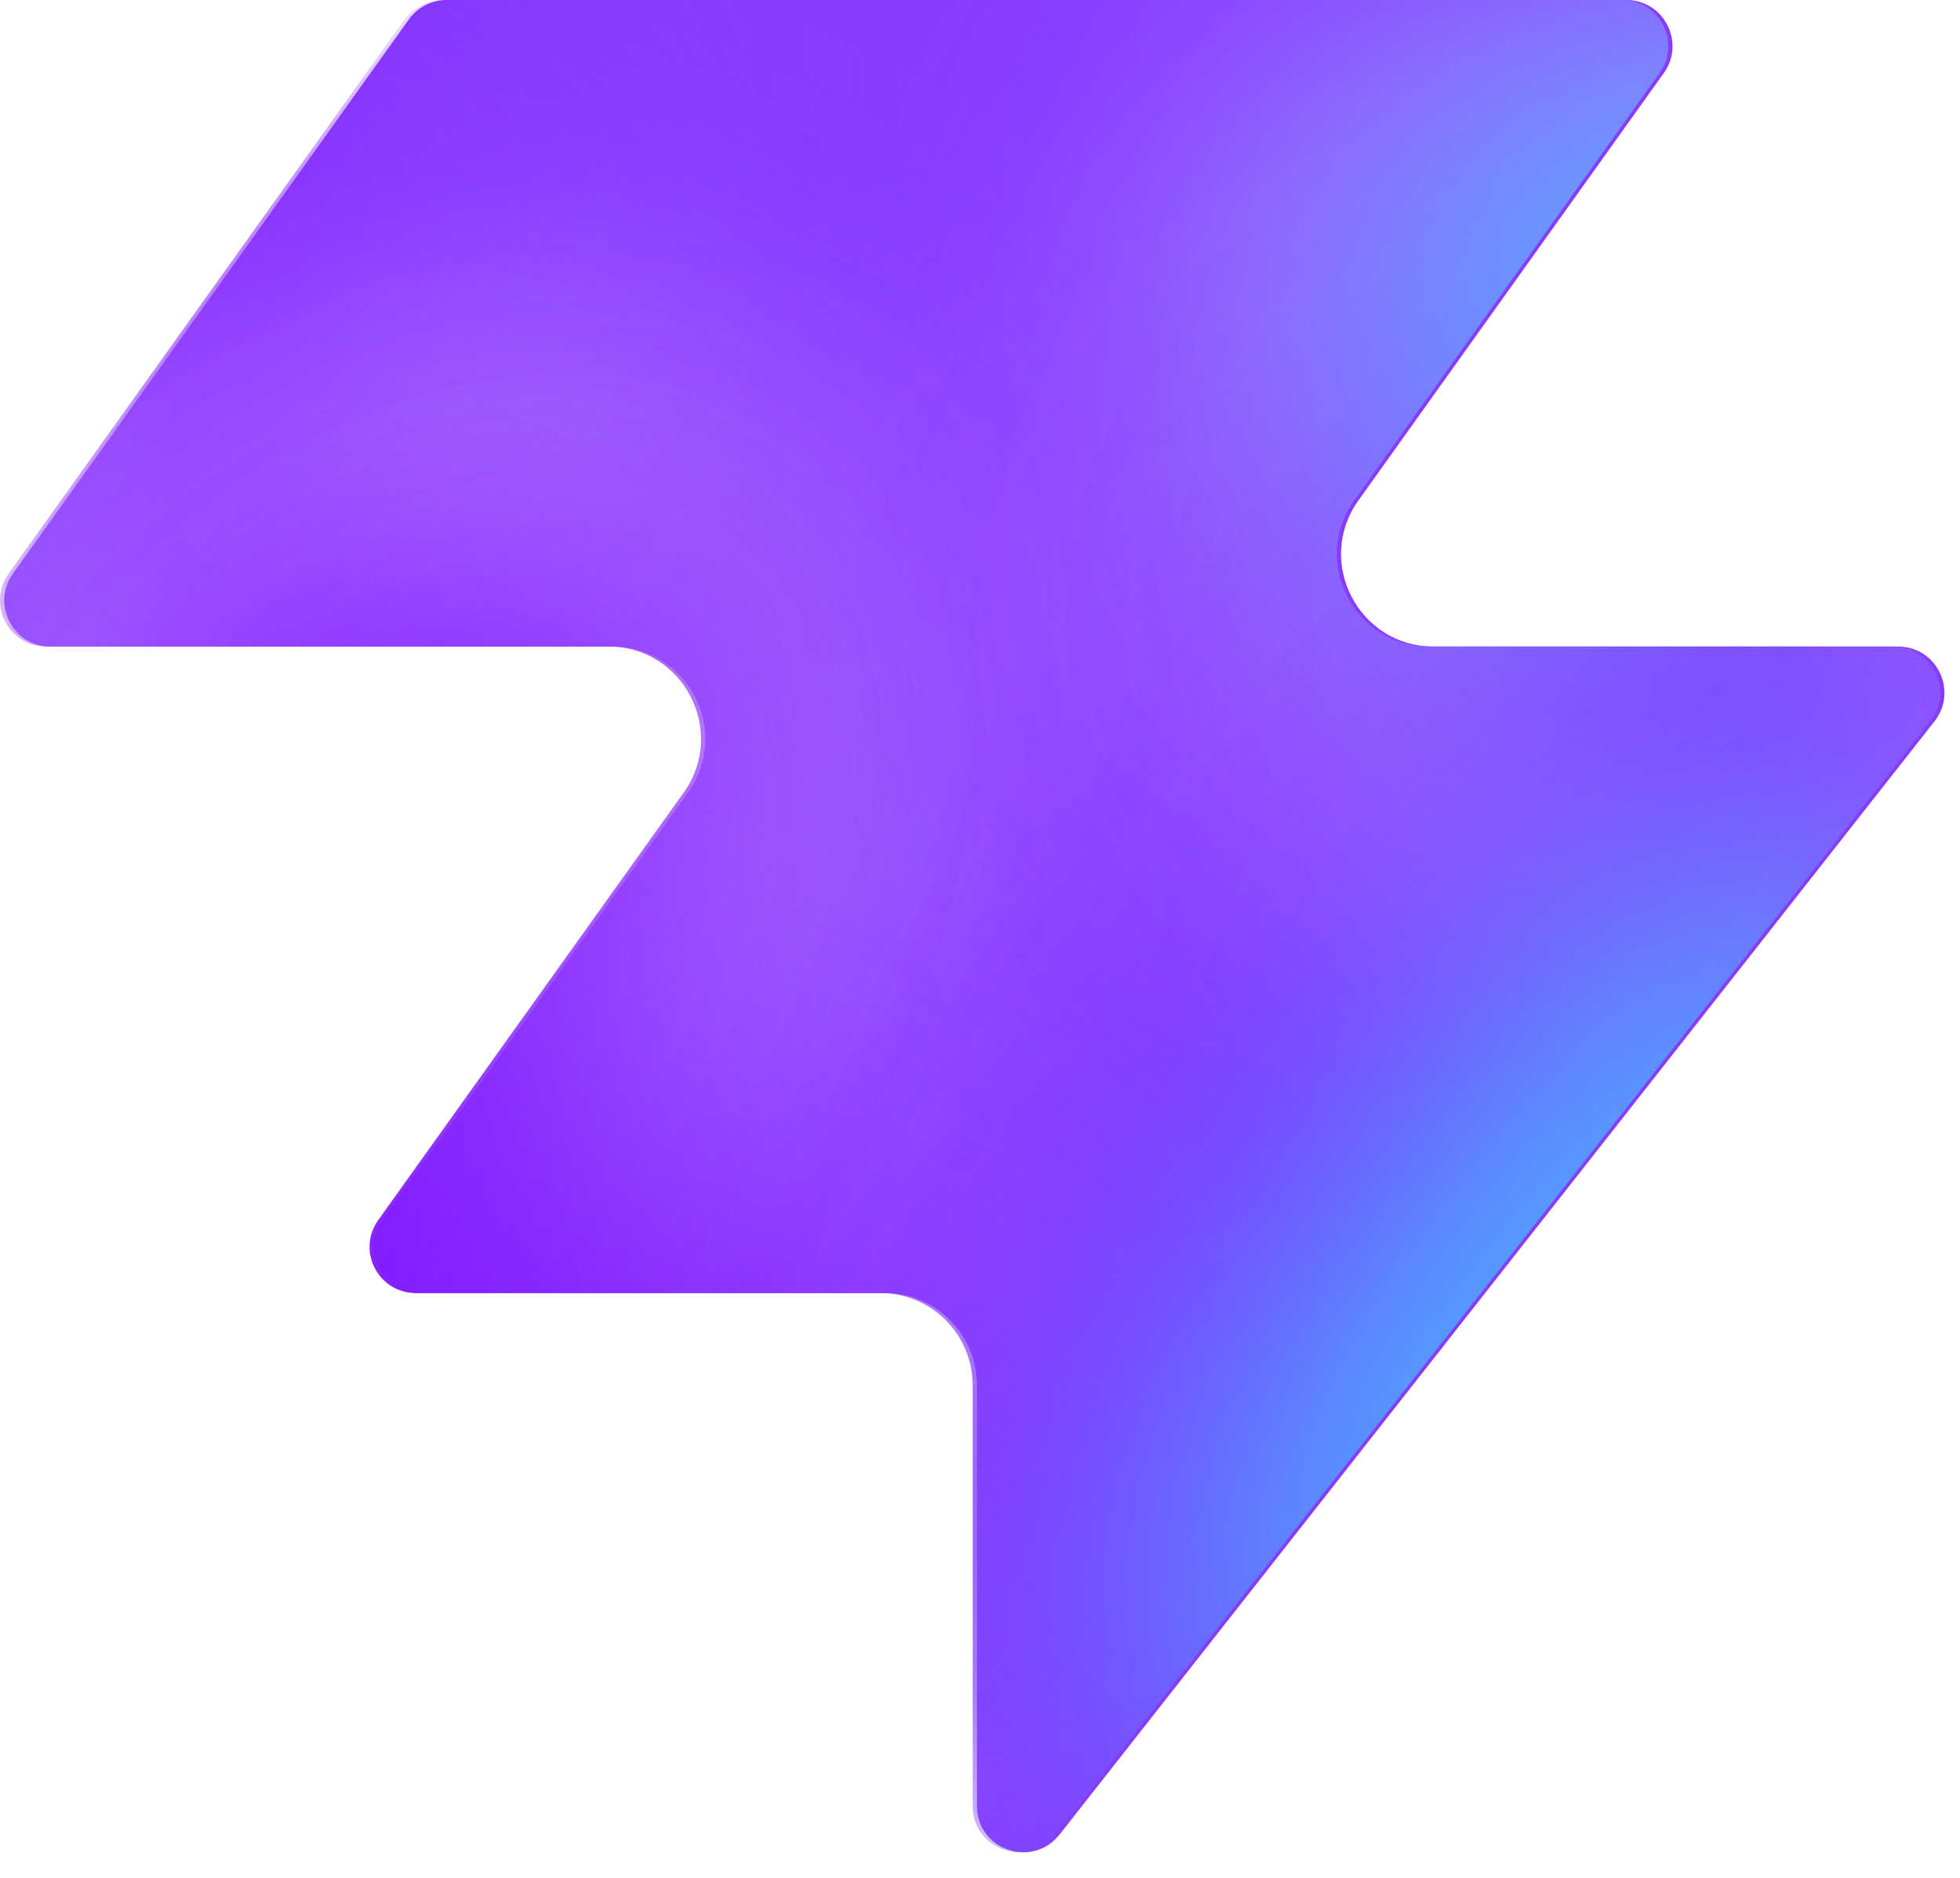
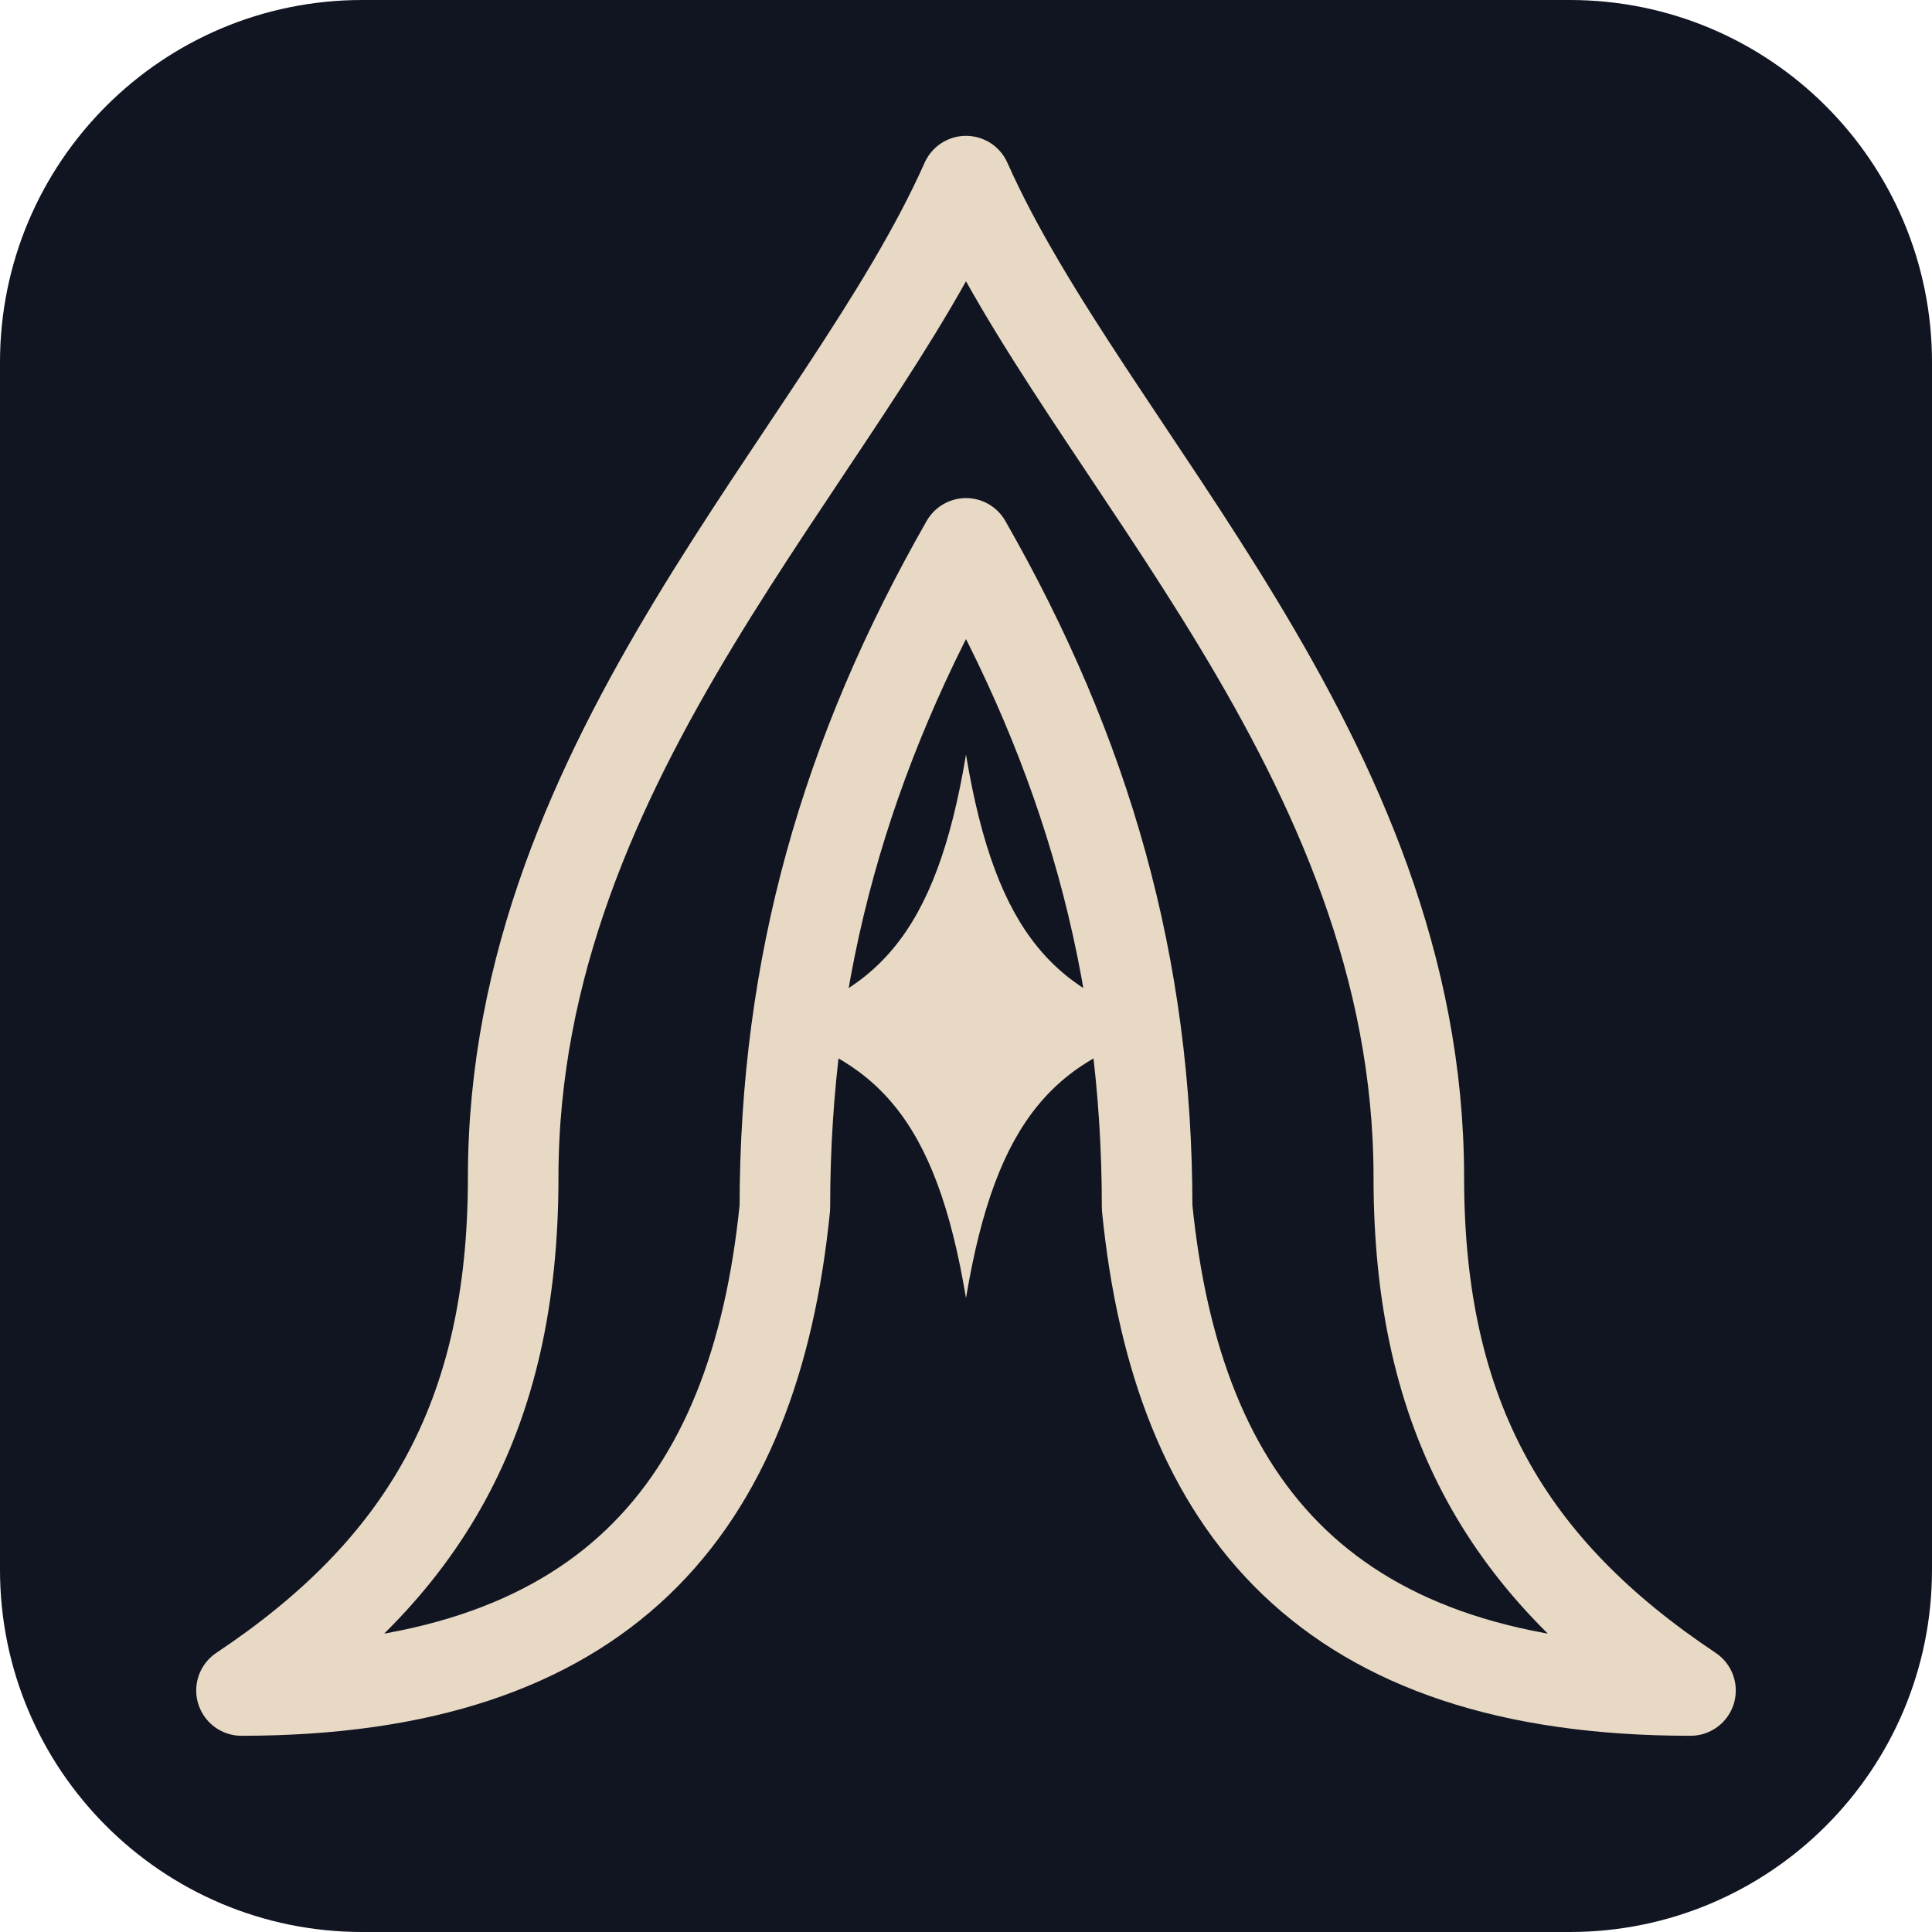
- <svg xmlns="http://www.w3.org/2000/svg" width="48" height="46" fill="none" viewBox="0 0 48 46">
-   <path fill="#863bff" d="M25.946 44.938c-.664.845-2.021.375-2.021-.698V33.937a2.26 2.26 0 0 0-2.262-2.262H10.287c-.92 0-1.456-1.04-.92-1.788l7.48-10.471c1.07-1.497 0-3.578-1.842-3.578H1.237c-.92 0-1.456-1.04-.92-1.788L10.013.474c.214-.297.556-.474.92-.474h28.894c.92 0 1.456 1.04.92 1.788l-7.48 10.471c-1.07 1.498 0 3.579 1.842 3.579h11.377c.943 0 1.473 1.088.89 1.83L25.947 44.94z" style="fill:#863bff;fill:color(display-p3 .525 .23 1);fill-opacity:1" />
-   <mask id="a" width="48" height="46" x="0" y="0" maskUnits="userSpaceOnUse" style="mask-type:alpha">
-     <path fill="#000" d="M25.842 44.938c-.664.844-2.021.375-2.021-.698V33.937a2.26 2.26 0 0 0-2.262-2.262H10.183c-.92 0-1.456-1.04-.92-1.788l7.48-10.471c1.07-1.498 0-3.579-1.842-3.579H1.133c-.92 0-1.456-1.04-.92-1.787L9.91.473c.214-.297.556-.474.92-.474h28.894c.92 0 1.456 1.04.92 1.788l-7.48 10.471c-1.07 1.498 0 3.578 1.842 3.578h11.377c.943 0 1.473 1.088.89 1.832L25.843 44.94z" style="fill:#000;fill-opacity:1" />
-   </mask>
-   <g mask="url(#a)">
-     <g filter="url(#b)">
-       <ellipse cx="5.508" cy="14.704" fill="#ede6ff" rx="5.508" ry="14.704" style="fill:#ede6ff;fill:color(display-p3 .927 .903 1);fill-opacity:1" transform="matrix(.00324 1 1 -.00324 -4.47 31.516)" />
-     </g>
-     <g filter="url(#c)">
-       <ellipse cx="10.399" cy="29.851" fill="#ede6ff" rx="10.399" ry="29.851" style="fill:#ede6ff;fill:color(display-p3 .927 .903 1);fill-opacity:1" transform="matrix(.00324 1 1 -.00324 -39.328 7.883)" />
-     </g>
-     <g filter="url(#d)">
-       <ellipse cx="5.508" cy="30.487" fill="#7e14ff" rx="5.508" ry="30.487" style="fill:#7e14ff;fill:color(display-p3 .492 .077 1);fill-opacity:1" transform="rotate(89.814 -25.913 -14.639)scale(1 -1)" />
-     </g>
-     <g filter="url(#e)">
-       <ellipse cx="5.508" cy="30.599" fill="#7e14ff" rx="5.508" ry="30.599" style="fill:#7e14ff;fill:color(display-p3 .492 .077 1);fill-opacity:1" transform="rotate(89.814 -32.644 -3.334)scale(1 -1)" />
-     </g>
-     <g filter="url(#f)">
-       <ellipse cx="5.508" cy="30.599" fill="#7e14ff" rx="5.508" ry="30.599" style="fill:#7e14ff;fill:color(display-p3 .492 .077 1);fill-opacity:1" transform="matrix(.00324 1 1 -.00324 -34.34 30.47)" />
-     </g>
-     <g filter="url(#g)">
-       <ellipse cx="14.072" cy="22.078" fill="#ede6ff" rx="14.072" ry="22.078" style="fill:#ede6ff;fill:color(display-p3 .927 .903 1);fill-opacity:1" transform="rotate(93.35 24.506 48.493)scale(-1 1)" />
-     </g>
-     <g filter="url(#h)">
-       <ellipse cx="3.47" cy="21.501" fill="#7e14ff" rx="3.47" ry="21.501" style="fill:#7e14ff;fill:color(display-p3 .492 .077 1);fill-opacity:1" transform="rotate(89.009 28.708 47.59)scale(-1 1)" />
-     </g>
-     <g filter="url(#i)">
-       <ellipse cx="3.47" cy="21.501" fill="#7e14ff" rx="3.47" ry="21.501" style="fill:#7e14ff;fill:color(display-p3 .492 .077 1);fill-opacity:1" transform="rotate(89.009 28.708 47.59)scale(-1 1)" />
-     </g>
-     <g filter="url(#j)">
-       <ellipse cx=".387" cy="8.972" fill="#7e14ff" rx="4.407" ry="29.108" style="fill:#7e14ff;fill:color(display-p3 .492 .077 1);fill-opacity:1" transform="rotate(39.51 .387 8.972)" />
-     </g>
-     <g filter="url(#k)">
-       <ellipse cx="47.523" cy="-6.092" fill="#7e14ff" rx="4.407" ry="29.108" style="fill:#7e14ff;fill:color(display-p3 .492 .077 1);fill-opacity:1" transform="rotate(37.892 47.523 -6.092)" />
-     </g>
-     <g filter="url(#l)">
-       <ellipse cx="41.412" cy="6.333" fill="#47bfff" rx="5.971" ry="9.665" style="fill:#47bfff;fill:color(display-p3 .28 .748 1);fill-opacity:1" transform="rotate(37.892 41.412 6.333)" />
-     </g>
-     <g filter="url(#m)">
-       <ellipse cx="-1.879" cy="38.332" fill="#7e14ff" rx="4.407" ry="29.108" style="fill:#7e14ff;fill:color(display-p3 .492 .077 1);fill-opacity:1" transform="rotate(37.892 -1.88 38.332)" />
-     </g>
-     <g filter="url(#n)">
-       <ellipse cx="-1.879" cy="38.332" fill="#7e14ff" rx="4.407" ry="29.108" style="fill:#7e14ff;fill:color(display-p3 .492 .077 1);fill-opacity:1" transform="rotate(37.892 -1.88 38.332)" />
-     </g>
-     <g filter="url(#o)">
-       <ellipse cx="35.651" cy="29.907" fill="#7e14ff" rx="4.407" ry="29.108" style="fill:#7e14ff;fill:color(display-p3 .492 .077 1);fill-opacity:1" transform="rotate(37.892 35.651 29.907)" />
-     </g>
-     <g filter="url(#p)">
-       <ellipse cx="38.418" cy="32.4" fill="#47bfff" rx="5.971" ry="15.297" style="fill:#47bfff;fill:color(display-p3 .28 .748 1);fill-opacity:1" transform="rotate(37.892 38.418 32.4)" />
-     </g>
-   </g>
-   <defs>
-     <filter id="b" width="60.045" height="41.654" x="-19.77" y="16.149" color-interpolation-filters="sRGB" filterUnits="userSpaceOnUse">
-       <feFlood flood-opacity="0" result="BackgroundImageFix" />
-       <feBlend in="SourceGraphic" in2="BackgroundImageFix" result="shape" />
-       <feGaussianBlur result="effect1_foregroundBlur_2002_17158" stdDeviation="7.659" />
-     </filter>
-     <filter id="c" width="90.34" height="51.437" x="-54.613" y="-7.533" color-interpolation-filters="sRGB" filterUnits="userSpaceOnUse">
-       <feFlood flood-opacity="0" result="BackgroundImageFix" />
-       <feBlend in="SourceGraphic" in2="BackgroundImageFix" result="shape" />
-       <feGaussianBlur result="effect1_foregroundBlur_2002_17158" stdDeviation="7.659" />
-     </filter>
-     <filter id="d" width="79.355" height="29.4" x="-49.64" y="2.03" color-interpolation-filters="sRGB" filterUnits="userSpaceOnUse">
-       <feFlood flood-opacity="0" result="BackgroundImageFix" />
-       <feBlend in="SourceGraphic" in2="BackgroundImageFix" result="shape" />
-       <feGaussianBlur result="effect1_foregroundBlur_2002_17158" stdDeviation="4.596" />
-     </filter>
-     <filter id="e" width="79.579" height="29.4" x="-45.045" y="20.029" color-interpolation-filters="sRGB" filterUnits="userSpaceOnUse">
-       <feFlood flood-opacity="0" result="BackgroundImageFix" />
-       <feBlend in="SourceGraphic" in2="BackgroundImageFix" result="shape" />
-       <feGaussianBlur result="effect1_foregroundBlur_2002_17158" stdDeviation="4.596" />
-     </filter>
-     <filter id="f" width="79.579" height="29.4" x="-43.513" y="21.178" color-interpolation-filters="sRGB" filterUnits="userSpaceOnUse">
-       <feFlood flood-opacity="0" result="BackgroundImageFix" />
-       <feBlend in="SourceGraphic" in2="BackgroundImageFix" result="shape" />
-       <feGaussianBlur result="effect1_foregroundBlur_2002_17158" stdDeviation="4.596" />
-     </filter>
-     <filter id="g" width="74.749" height="58.852" x="15.756" y="-17.901" color-interpolation-filters="sRGB" filterUnits="userSpaceOnUse">
-       <feFlood flood-opacity="0" result="BackgroundImageFix" />
-       <feBlend in="SourceGraphic" in2="BackgroundImageFix" result="shape" />
-       <feGaussianBlur result="effect1_foregroundBlur_2002_17158" stdDeviation="7.659" />
-     </filter>
-     <filter id="h" width="61.377" height="25.362" x="23.548" y="2.284" color-interpolation-filters="sRGB" filterUnits="userSpaceOnUse">
-       <feFlood flood-opacity="0" result="BackgroundImageFix" />
-       <feBlend in="SourceGraphic" in2="BackgroundImageFix" result="shape" />
-       <feGaussianBlur result="effect1_foregroundBlur_2002_17158" stdDeviation="4.596" />
-     </filter>
-     <filter id="i" width="61.377" height="25.362" x="23.548" y="2.284" color-interpolation-filters="sRGB" filterUnits="userSpaceOnUse">
-       <feFlood flood-opacity="0" result="BackgroundImageFix" />
-       <feBlend in="SourceGraphic" in2="BackgroundImageFix" result="shape" />
-       <feGaussianBlur result="effect1_foregroundBlur_2002_17158" stdDeviation="4.596" />
-     </filter>
-     <filter id="j" width="56.045" height="63.649" x="-27.636" y="-22.853" color-interpolation-filters="sRGB" filterUnits="userSpaceOnUse">
-       <feFlood flood-opacity="0" result="BackgroundImageFix" />
-       <feBlend in="SourceGraphic" in2="BackgroundImageFix" result="shape" />
-       <feGaussianBlur result="effect1_foregroundBlur_2002_17158" stdDeviation="4.596" />
-     </filter>
-     <filter id="k" width="54.814" height="64.646" x="20.116" y="-38.415" color-interpolation-filters="sRGB" filterUnits="userSpaceOnUse">
-       <feFlood flood-opacity="0" result="BackgroundImageFix" />
-       <feBlend in="SourceGraphic" in2="BackgroundImageFix" result="shape" />
-       <feGaussianBlur result="effect1_foregroundBlur_2002_17158" stdDeviation="4.596" />
-     </filter>
-     <filter id="l" width="33.541" height="35.313" x="24.641" y="-11.323" color-interpolation-filters="sRGB" filterUnits="userSpaceOnUse">
-       <feFlood flood-opacity="0" result="BackgroundImageFix" />
-       <feBlend in="SourceGraphic" in2="BackgroundImageFix" result="shape" />
-       <feGaussianBlur result="effect1_foregroundBlur_2002_17158" stdDeviation="4.596" />
-     </filter>
-     <filter id="m" width="54.814" height="64.646" x="-29.286" y="6.009" color-interpolation-filters="sRGB" filterUnits="userSpaceOnUse">
-       <feFlood flood-opacity="0" result="BackgroundImageFix" />
-       <feBlend in="SourceGraphic" in2="BackgroundImageFix" result="shape" />
-       <feGaussianBlur result="effect1_foregroundBlur_2002_17158" stdDeviation="4.596" />
-     </filter>
-     <filter id="n" width="54.814" height="64.646" x="-29.286" y="6.009" color-interpolation-filters="sRGB" filterUnits="userSpaceOnUse">
-       <feFlood flood-opacity="0" result="BackgroundImageFix" />
-       <feBlend in="SourceGraphic" in2="BackgroundImageFix" result="shape" />
-       <feGaussianBlur result="effect1_foregroundBlur_2002_17158" stdDeviation="4.596" />
-     </filter>
-     <filter id="o" width="54.814" height="64.646" x="8.244" y="-2.416" color-interpolation-filters="sRGB" filterUnits="userSpaceOnUse">
-       <feFlood flood-opacity="0" result="BackgroundImageFix" />
-       <feBlend in="SourceGraphic" in2="BackgroundImageFix" result="shape" />
-       <feGaussianBlur result="effect1_foregroundBlur_2002_17158" stdDeviation="4.596" />
-     </filter>
-     <filter id="p" width="39.409" height="43.623" x="18.713" y="10.588" color-interpolation-filters="sRGB" filterUnits="userSpaceOnUse">
-       <feFlood flood-opacity="0" result="BackgroundImageFix" />
-       <feBlend in="SourceGraphic" in2="BackgroundImageFix" result="shape" />
-       <feGaussianBlur result="effect1_foregroundBlur_2002_17158" stdDeviation="4.596" />
-     </filter>
-   </defs>
+ <svg xmlns="http://www.w3.org/2000/svg" viewBox="0 0 64 64">
+   <rect width="64" height="64" rx="12" fill="#111522" />
+   <path d="M32 6C28 15 17 25 17 39c0 8-3 13-9 17 12 0 17-6 18-16 0-8 2-15 6-22 4 7 6 14 6 22 1 10 6 16 18 16-6-4-9-9-9-17C47 25 36 15 32 6Z" fill="none" stroke="#e8d9c4" stroke-width="3" stroke-linejoin="round" />
+   <path d="M32 25c1 6 3 8 7 9-4 1-6 3-7 9-1-6-3-8-7-9 4-1 6-3 7-9Z" fill="#e8d9c4" />
</svg>
